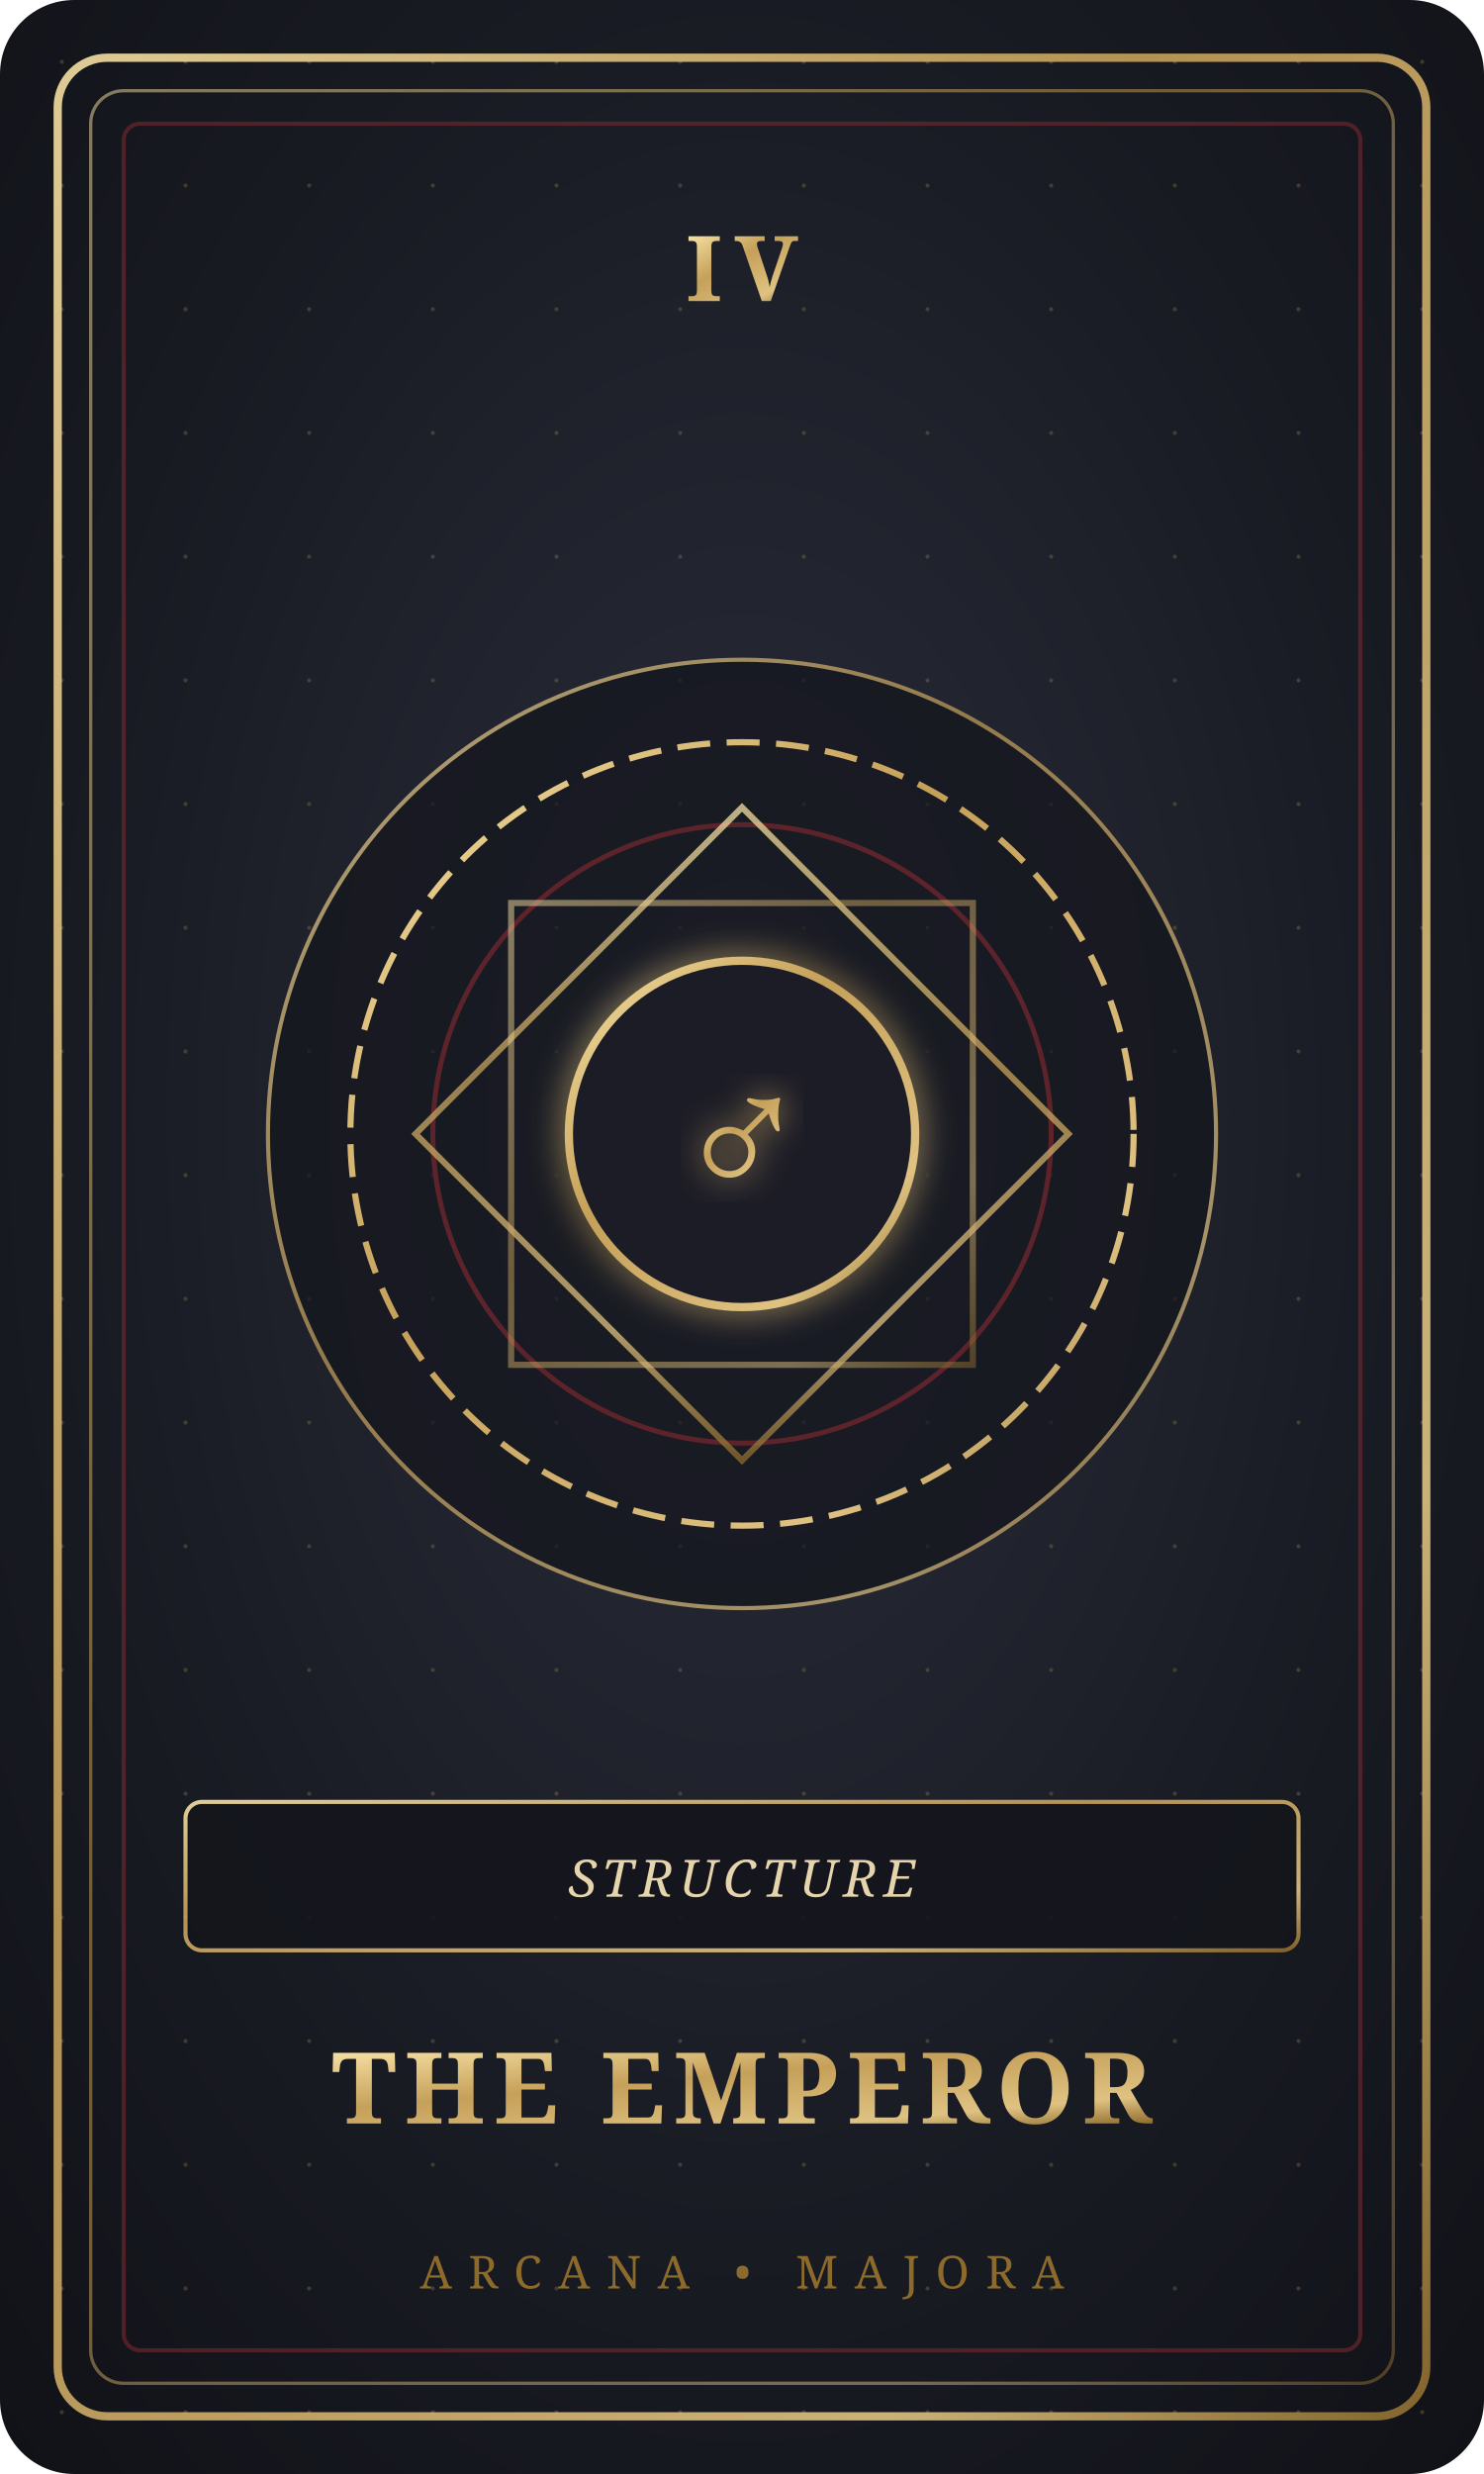
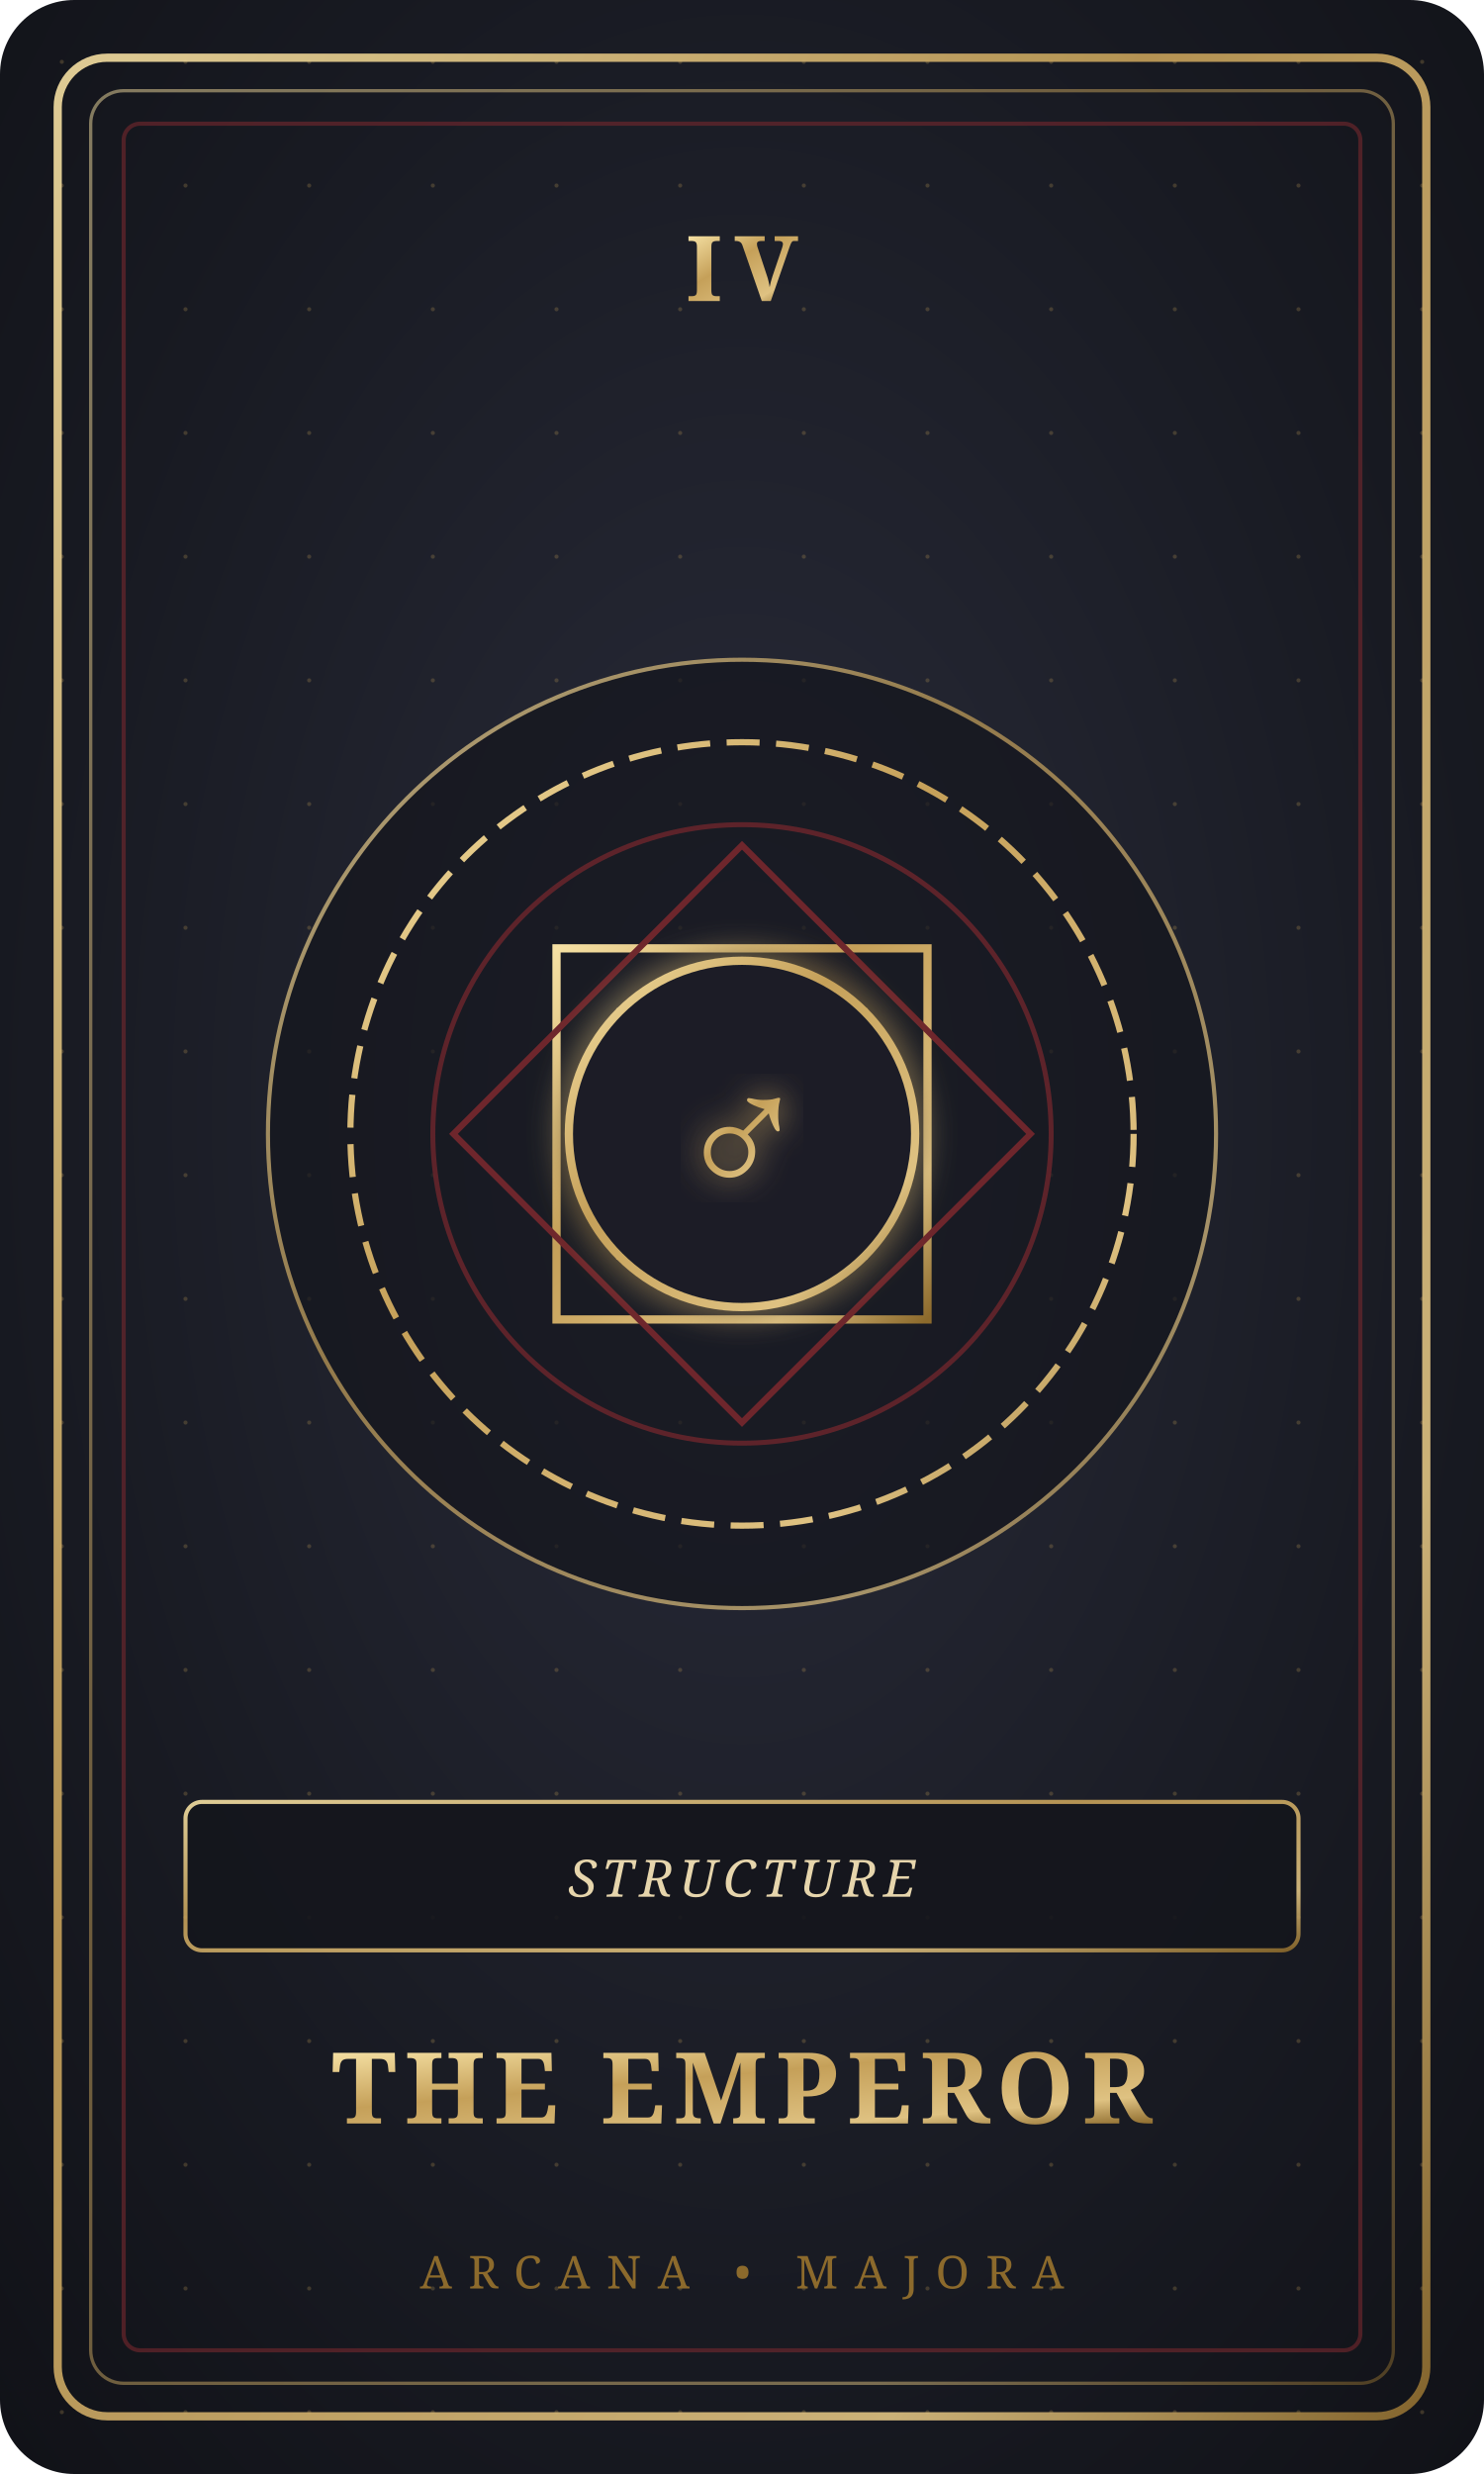
<svg xmlns="http://www.w3.org/2000/svg" viewBox="0 0 360 600" width="360" height="600">
  <defs>
    <radialGradient id="cardBg_4_emperor" cx="50%" cy="45%" r="80%">
      <stop offset="0%" stop-color="#2a2c3a" />
      <stop offset="60%" stop-color="#181a22" />
      <stop offset="100%" stop-color="#0f1015" />
    </radialGradient>
    <linearGradient id="gold_4_emperor" x1="0%" y1="0%" x2="100%" y2="100%">
      <stop offset="0%" stop-color="#f5e0a3" />
      <stop offset="40%" stop-color="#c5a059" />
      <stop offset="80%" stop-color="#dfc282" />
      <stop offset="100%" stop-color="#8c6a2c" />
    </linearGradient>
    <pattern id="parch_4_emperor" width="30" height="30" patternUnits="userSpaceOnUse">
      <circle cx="15" cy="15" r="0.5" fill="#c5a059" opacity="0.25" />
    </pattern>
    <filter id="glow_4_emperor" x="-30%" y="-30%" width="160%" height="160%">
      <feGaussianBlur stdDeviation="4" result="blur" />
      <feComposite in="SourceGraphic" in2="blur" operator="over" />
    </filter>
  </defs>
  <rect width="360" height="600" rx="18" fill="url(#cardBg_4_emperor)" />
  <rect width="360" height="600" rx="18" fill="url(#parch_4_emperor)" />
  <rect x="14" y="14" width="332" height="572" rx="12" fill="none" stroke="url(#gold_4_emperor)" stroke-width="2" opacity="0.9" />
  <rect x="22" y="22" width="316" height="556" rx="8" fill="none" stroke="url(#gold_4_emperor)" stroke-width="0.8" opacity="0.5" />
  <rect x="30" y="30" width="300" height="540" rx="4" fill="none" stroke="#6e262c" stroke-width="1" opacity="0.65" />
  <g transform="translate(180, 68)">
    <line x1="-120" y1="0" x2="-45" y2="0" stroke="url(#gold_4_emperor)" stroke-width="1" opacity="0.6" />
    <text x="0" y="5" text-anchor="middle" font-family="'Playfair Display', 'Cormorant Garamond', serif" font-size="22" font-weight="700" fill="url(#gold_4_emperor)" letter-spacing="3">IV</text>
    <line x1="45" y1="0" x2="120" y2="0" stroke="url(#gold_4_emperor)" stroke-width="1" opacity="0.6" />
  </g>
  <g transform="translate(180, 275)">
    <circle r="115" fill="#14151c" stroke="url(#gold_4_emperor)" stroke-width="1" opacity="0.7" />
    <circle r="95" fill="none" stroke="url(#gold_4_emperor)" stroke-width="1.5" stroke-dasharray="8,4" />
    <circle r="75" fill="none" stroke="#6e262c" stroke-width="1.2" opacity="0.8" />
-     <rect x="-56" y="-56" width="112" height="112" fill="none" stroke="url(#gold_4_emperor)" stroke-width="1.5" transform="rotate(45)" opacity="0.75" />
-     <rect x="-56" y="-56" width="112" height="112" fill="none" stroke="url(#gold_4_emperor)" stroke-width="1.5" opacity="0.5" />
+     <rect x="-45" y="-45" width="90" height="90" fill="none" stroke="url(#gold_4_emperor)" stroke-width="2" />
+     <polygon points="0,-70 70,0 0,70 -70,0" fill="none" stroke="#6e262c" stroke-width="1.5" />
+     <rect x="-30" y="-30" width="60" height="60" fill="none" stroke="url(#gold_4_emperor)" stroke-width="1" />
    <circle r="42" fill="#1c1e28" stroke="url(#gold_4_emperor)" stroke-width="2" filter="url(#glow_4_emperor)" />
    <text x="0" y="16" text-anchor="middle" font-size="44" fill="url(#gold_4_emperor)" filter="url(#glow_4_emperor)">♂</text>
  </g>
  <g transform="translate(180, 455)">
    <rect x="-135" y="-18" width="270" height="36" rx="4" fill="#14151c" stroke="url(#gold_4_emperor)" stroke-width="1" opacity="0.9" />
    <text x="0" y="5" text-anchor="middle" font-family="'Cormorant Garamond', 'Noto Serif SC', serif" font-size="12.5" font-style="italic" fill="#e6d5ac" letter-spacing="1.5">STRUCTURE</text>
  </g>
  <text x="180" y="515" text-anchor="middle" font-family="'Playfair Display', 'Cormorant Garamond', serif" font-size="24" font-weight="700" fill="url(#gold_4_emperor)" letter-spacing="2">THE EMPEROR</text>
  <line x1="80" y1="535" x2="280" y2="535" stroke="url(#gold_4_emperor)" stroke-width="1" opacity="0.6" />
  <text x="180" y="555" text-anchor="middle" font-family="'Cormorant Garamond', serif" font-size="11" fill="#8c6a2c" letter-spacing="4">ARCANA • MAJORA</text>
</svg>
